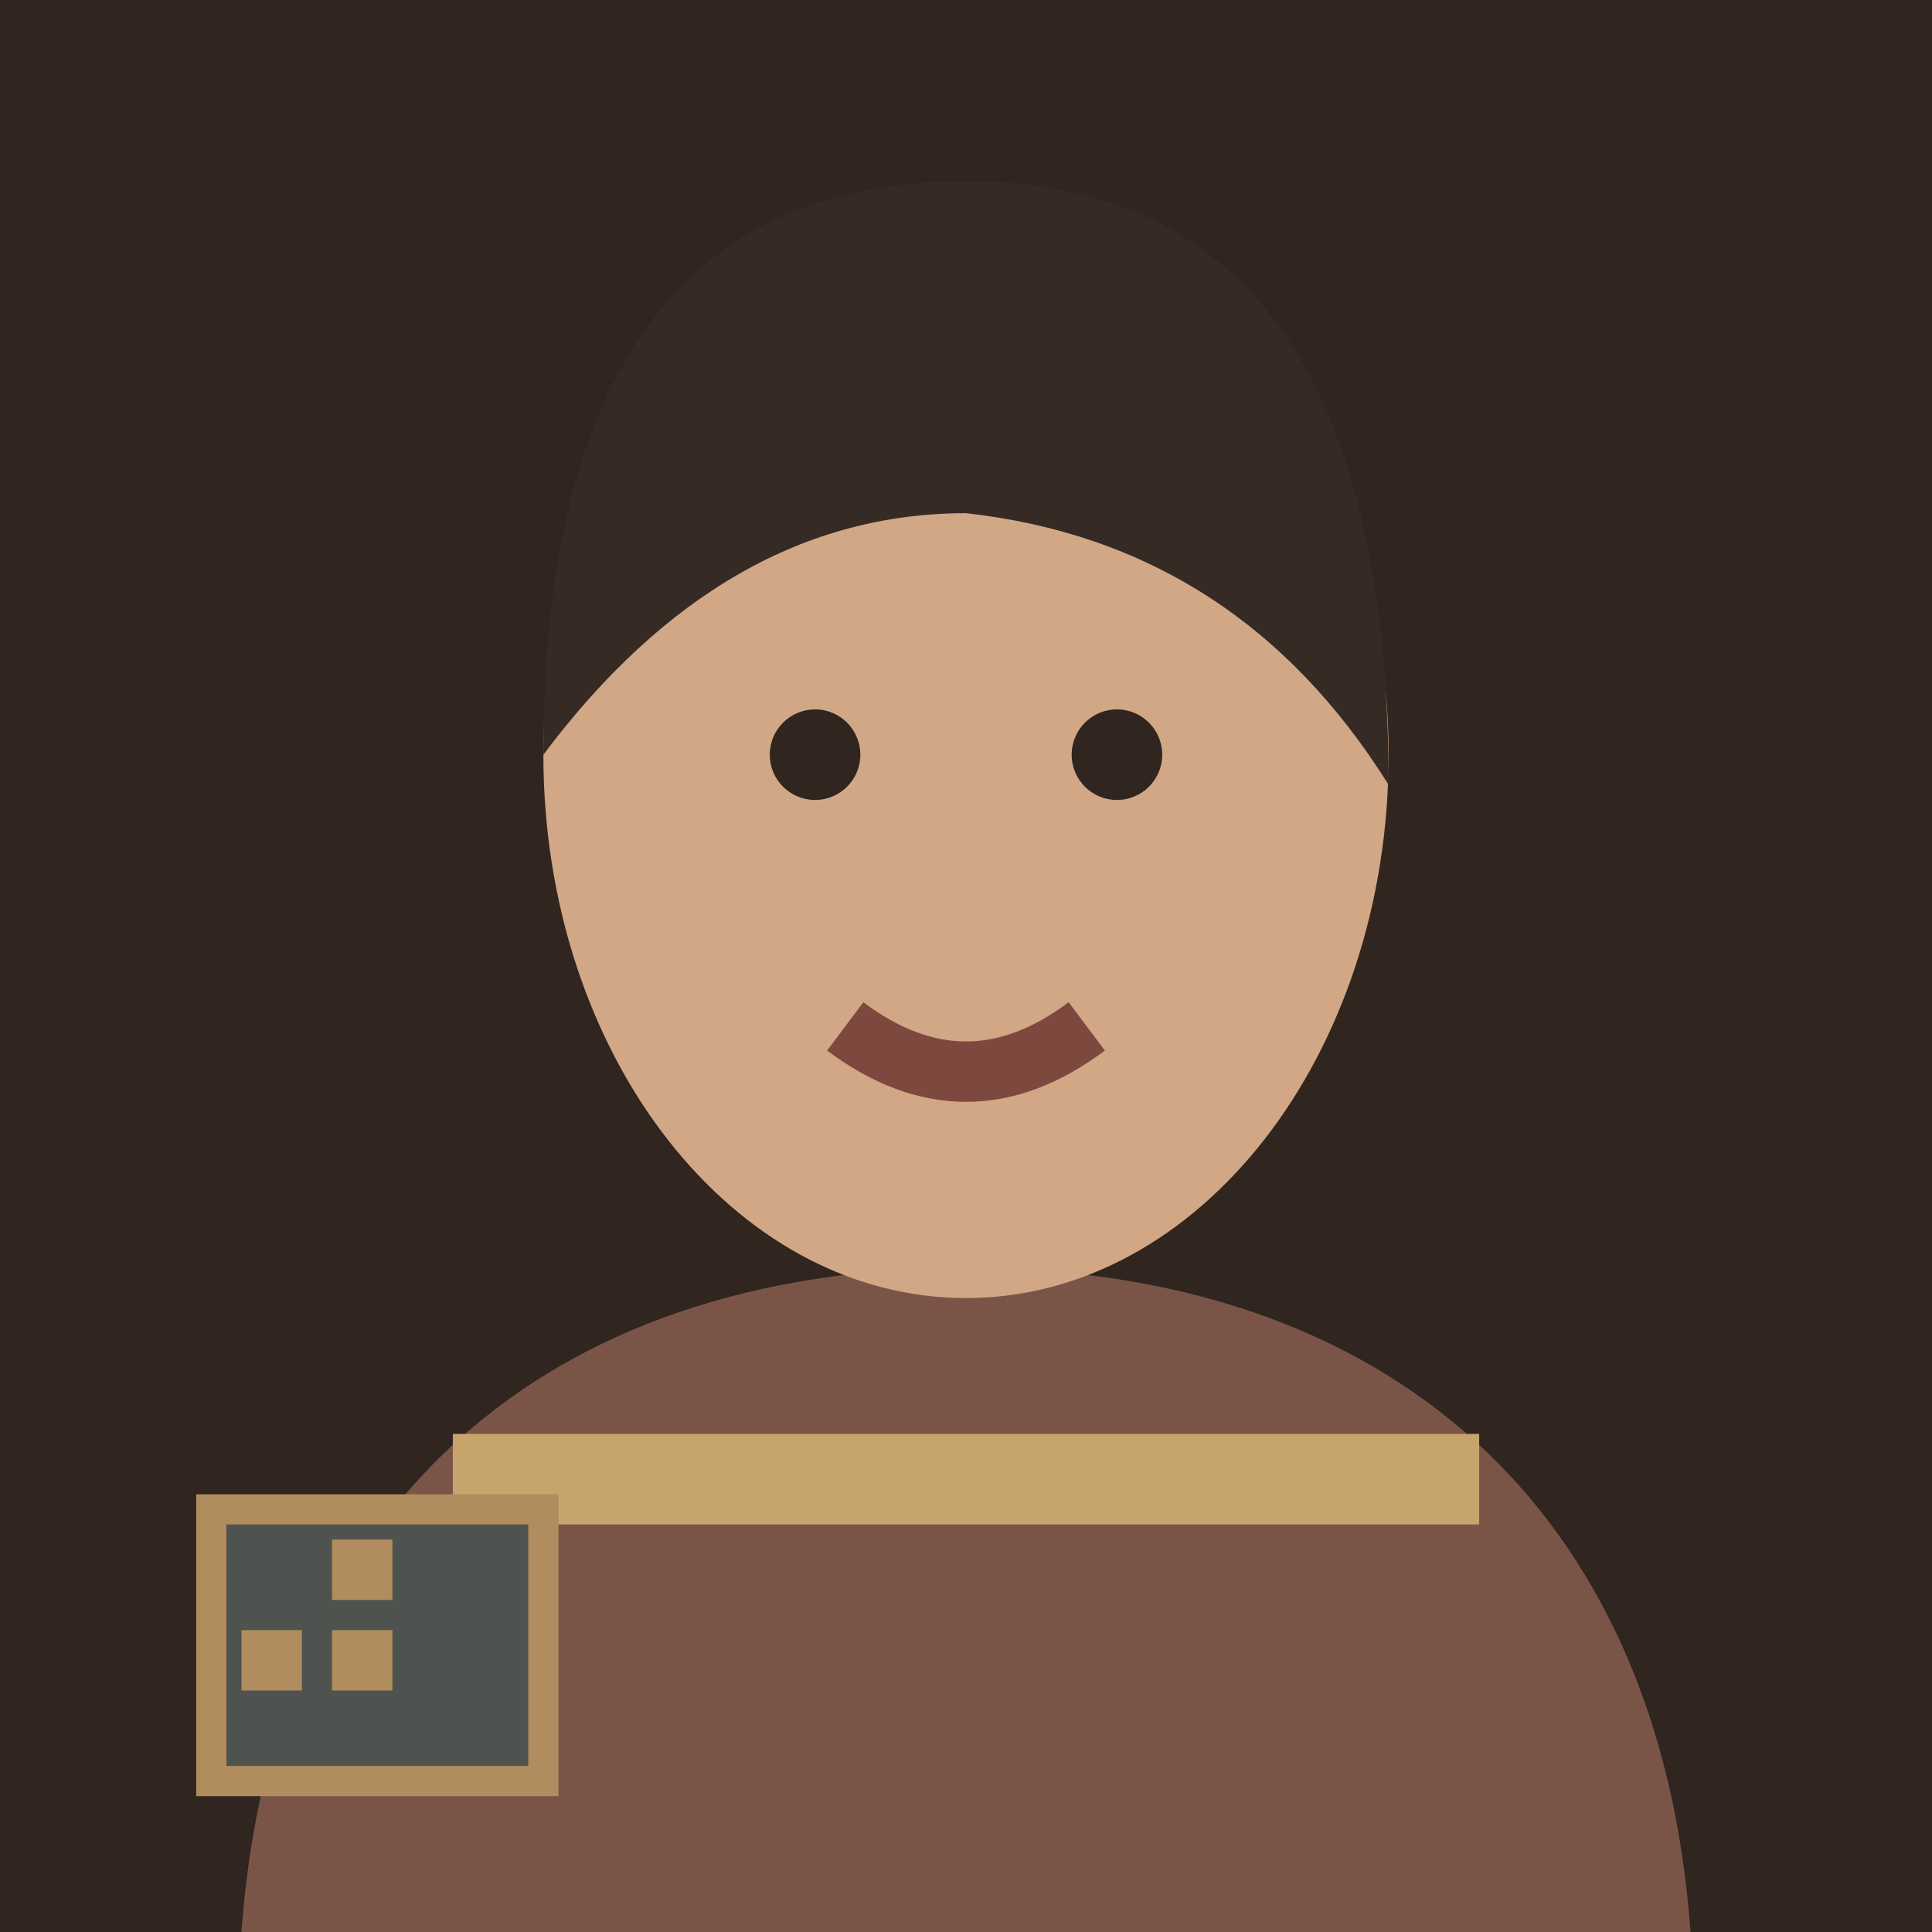
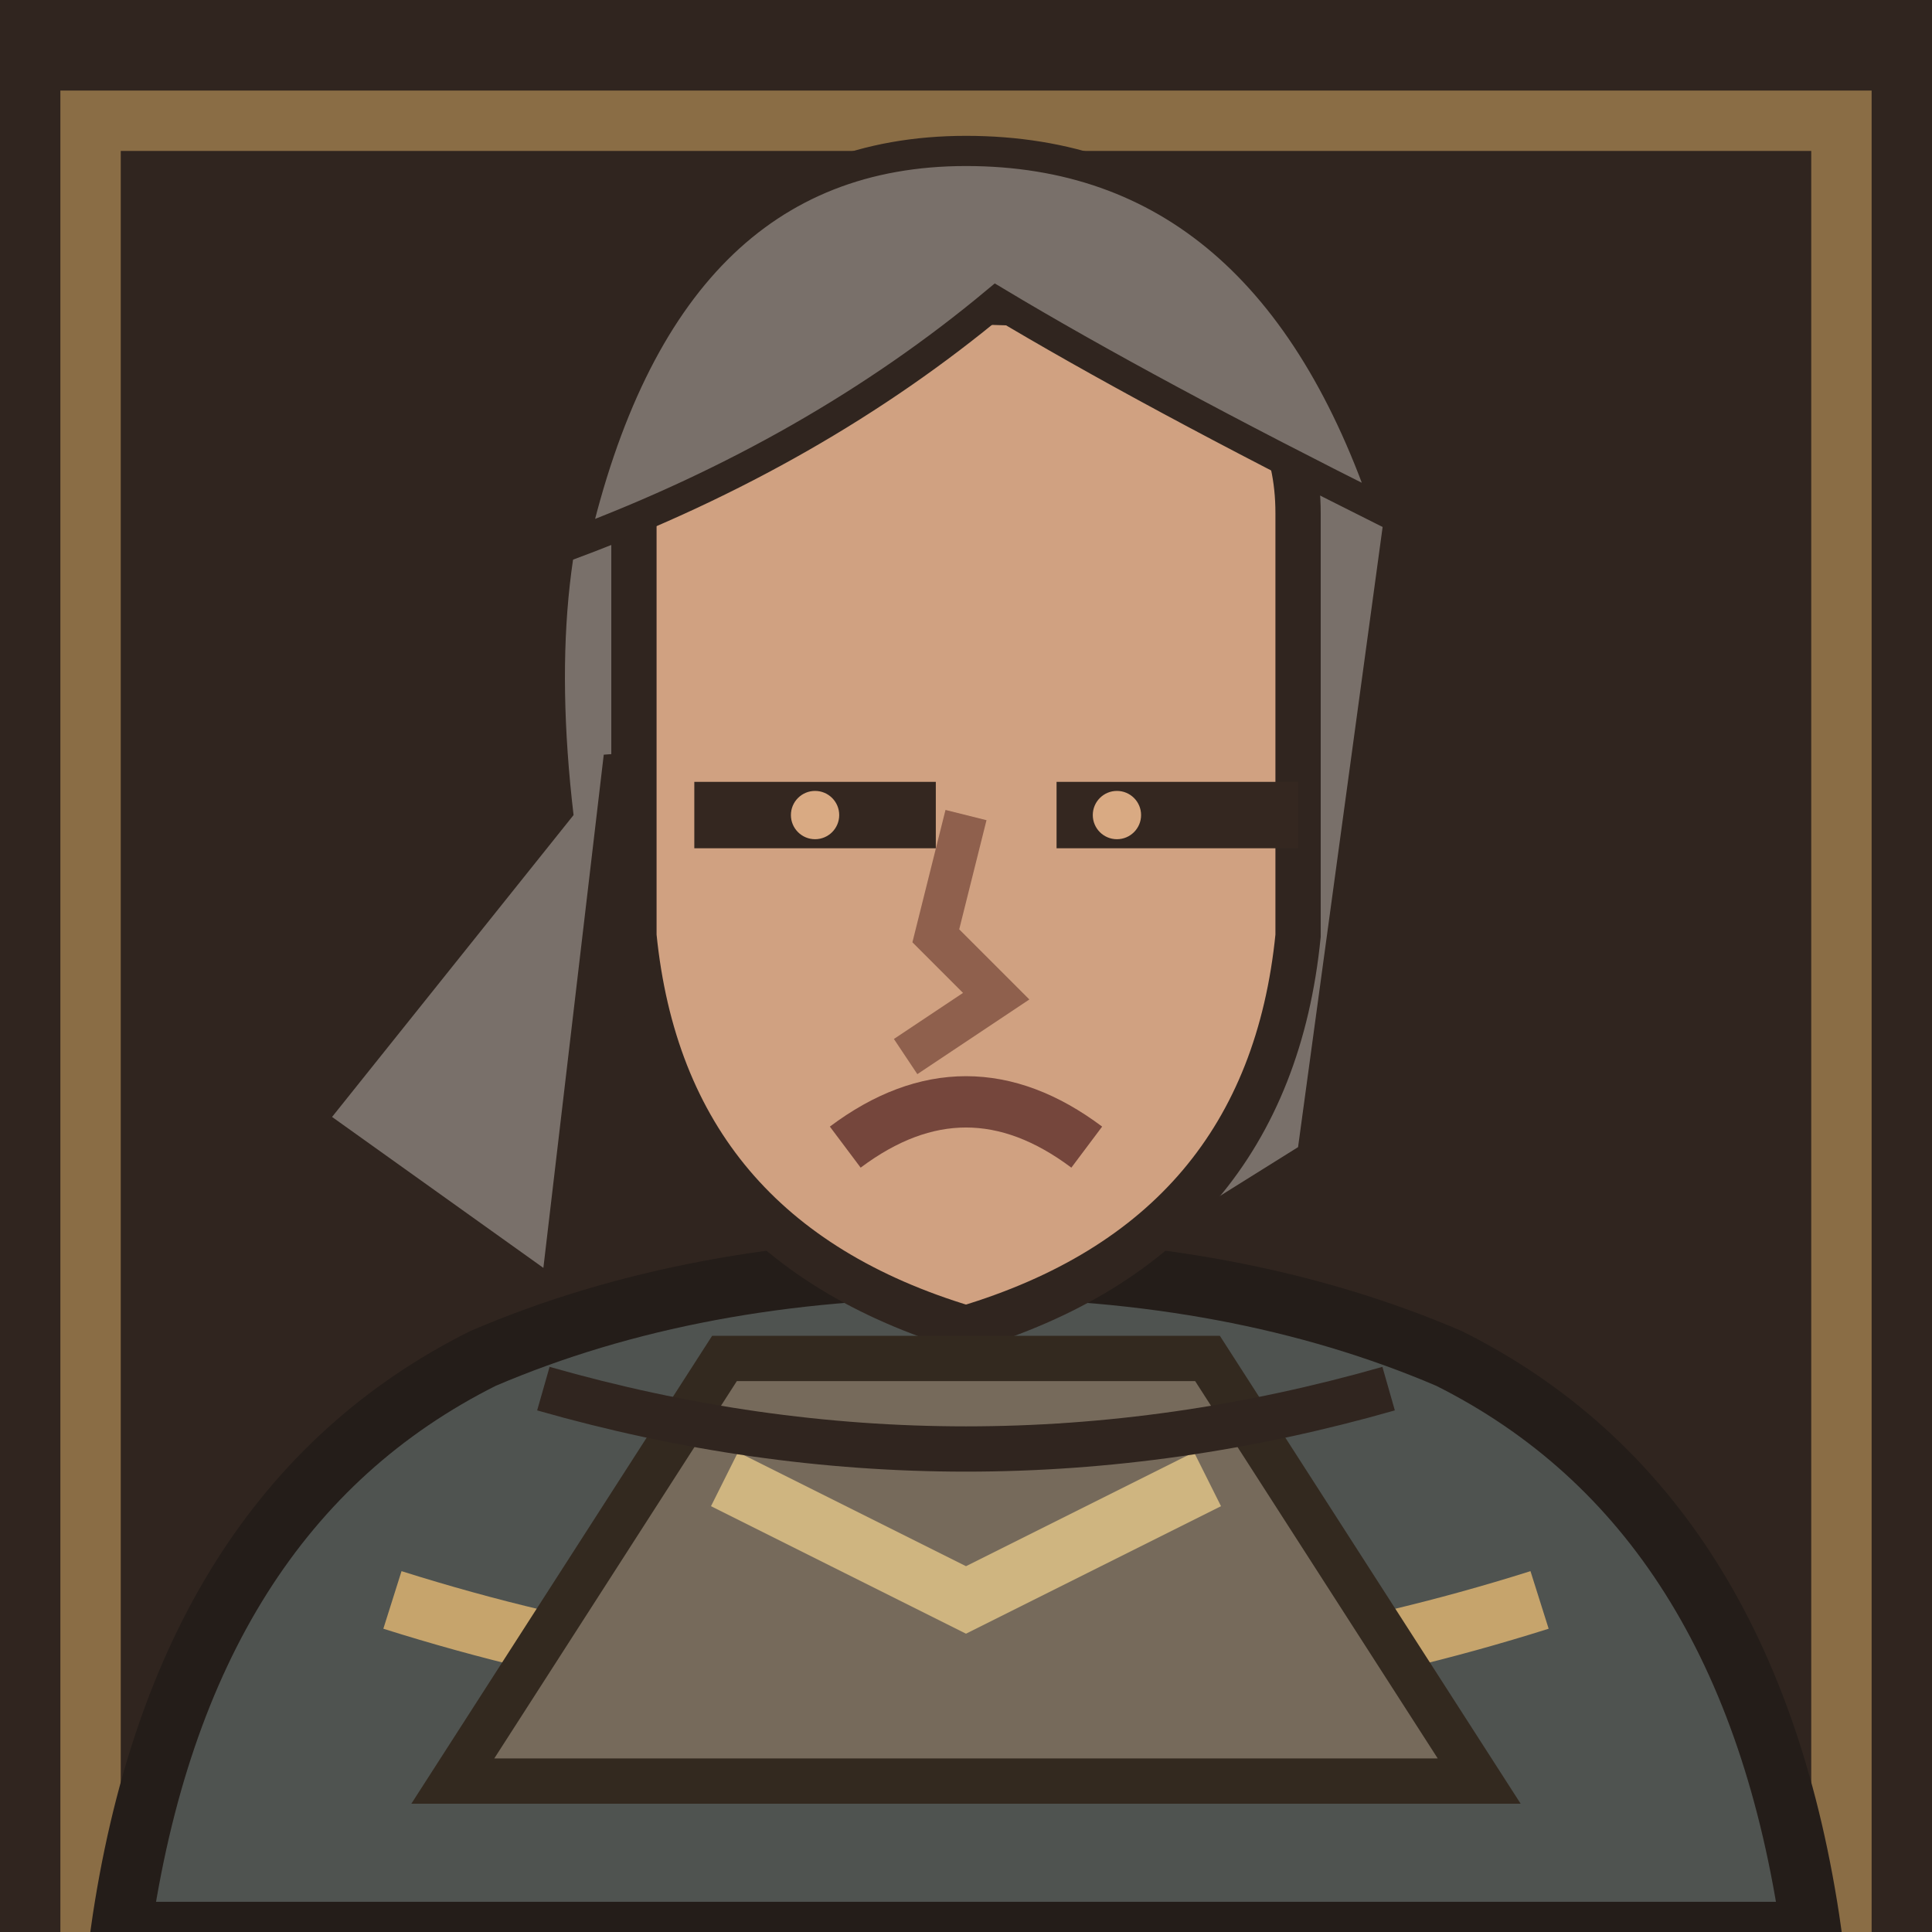
- <svg xmlns="http://www.w3.org/2000/svg" viewBox="0 0 64 64" width="64" height="64">
+ <svg xmlns="http://www.w3.org/2000/svg" viewBox="0 0 64 64" width="64" height="64" role="img" aria-label="폴리나의 창작 초상">
  <rect width="64" height="64" fill="#30251f" />
-   <path d="M8 64c1-14 10-22 24-22s23 8 24 22" fill="#7a5547" />
-   <ellipse cx="32" cy="25" rx="14" ry="18" fill="#d1a786" />
-   <path d="M18 25q0-19 14-19t14 20q-5-8-14-9-8 0-14 8" fill="#362a24" />
-   <circle cx="27" cy="25" r="1.5" fill="#30251f" />
-   <circle cx="37" cy="25" r="1.5" fill="#30251f" />
-   <path d="M28 34q4 3 8 0" fill="none" stroke="#7d483d" stroke-width="2" />
-   <path d="M15 49h34" stroke="#c6a46c" stroke-width="3" />
-   <g aria-label="셋방을 내주고 방세와 공동 비용을 관리하는 임대인">
-     <path d="M7 50h11v9H7z" fill="#4f5350" stroke="#b18c5e" stroke-width="1" />
-     <rect x="11" y="51" width="2" height="2" fill="#b18c5e" />
-     <rect x="8" y="54" width="2" height="2" fill="#b18c5e" />
-     <rect x="11" y="54" width="2" height="2" fill="#b18c5e" />
+   <path d="M3 64V4h58v60" fill="none" stroke="#8a6d45" stroke-width="2" />
+   <path d="M4 64q2-14 12-19 7-3 16-3t16 3q10 5 12 19z" fill="#4f5350" stroke="#241d19" stroke-width="2" />
+   <path d="M13 53q19 6 38 0" fill="none" stroke="#c6a46c" stroke-width="2" />
+   <path d="M19 27q-2-17 10-20 12-4 17 9l-3 22-8 5-2-19-13 1-2 17-7-5z" fill="#79706a" />
+   <path d="M21 17Q21 10 32 10Q43 10 43 17L43 31Q42 41 32 44Q22 41 21 31Z" fill="#d0a181" stroke="#30251f" stroke-width="1.5" />
+   <path d="M23 27h8m4 0h8" stroke="#342720" stroke-width="2.2" />
+   <circle cx="27" cy="27" r=".8" fill="#d9aa83" />
+   <circle cx="37" cy="27" r=".8" fill="#d9aa83" />
+   <path d="M32 27l-1 4 2 2-3 2" fill="none" stroke="#8f604d" stroke-width="1.4" />
+   <path d="M28 38q4-3 8 0" fill="none" stroke="#75463c" stroke-width="1.7" />
+   <g fill="#79706a" stroke="#30251f" stroke-width="1">
+     <path d="M19 18q3-13 13-13 10 0 14 12-8-4-13-7-6 5-14 8z" />
  </g>
+   <path d="M24 45h16l9 14H15z" fill="#766a5b" stroke="#33291f" stroke-width="1.5" />
+   <path d="M24 49l8 4 8-4" fill="none" stroke="#cfb580" stroke-width="2" />
+   <path d="M18 46q14 4 28 0" fill="none" stroke="#30251f" stroke-width="1.5" />
</svg>
